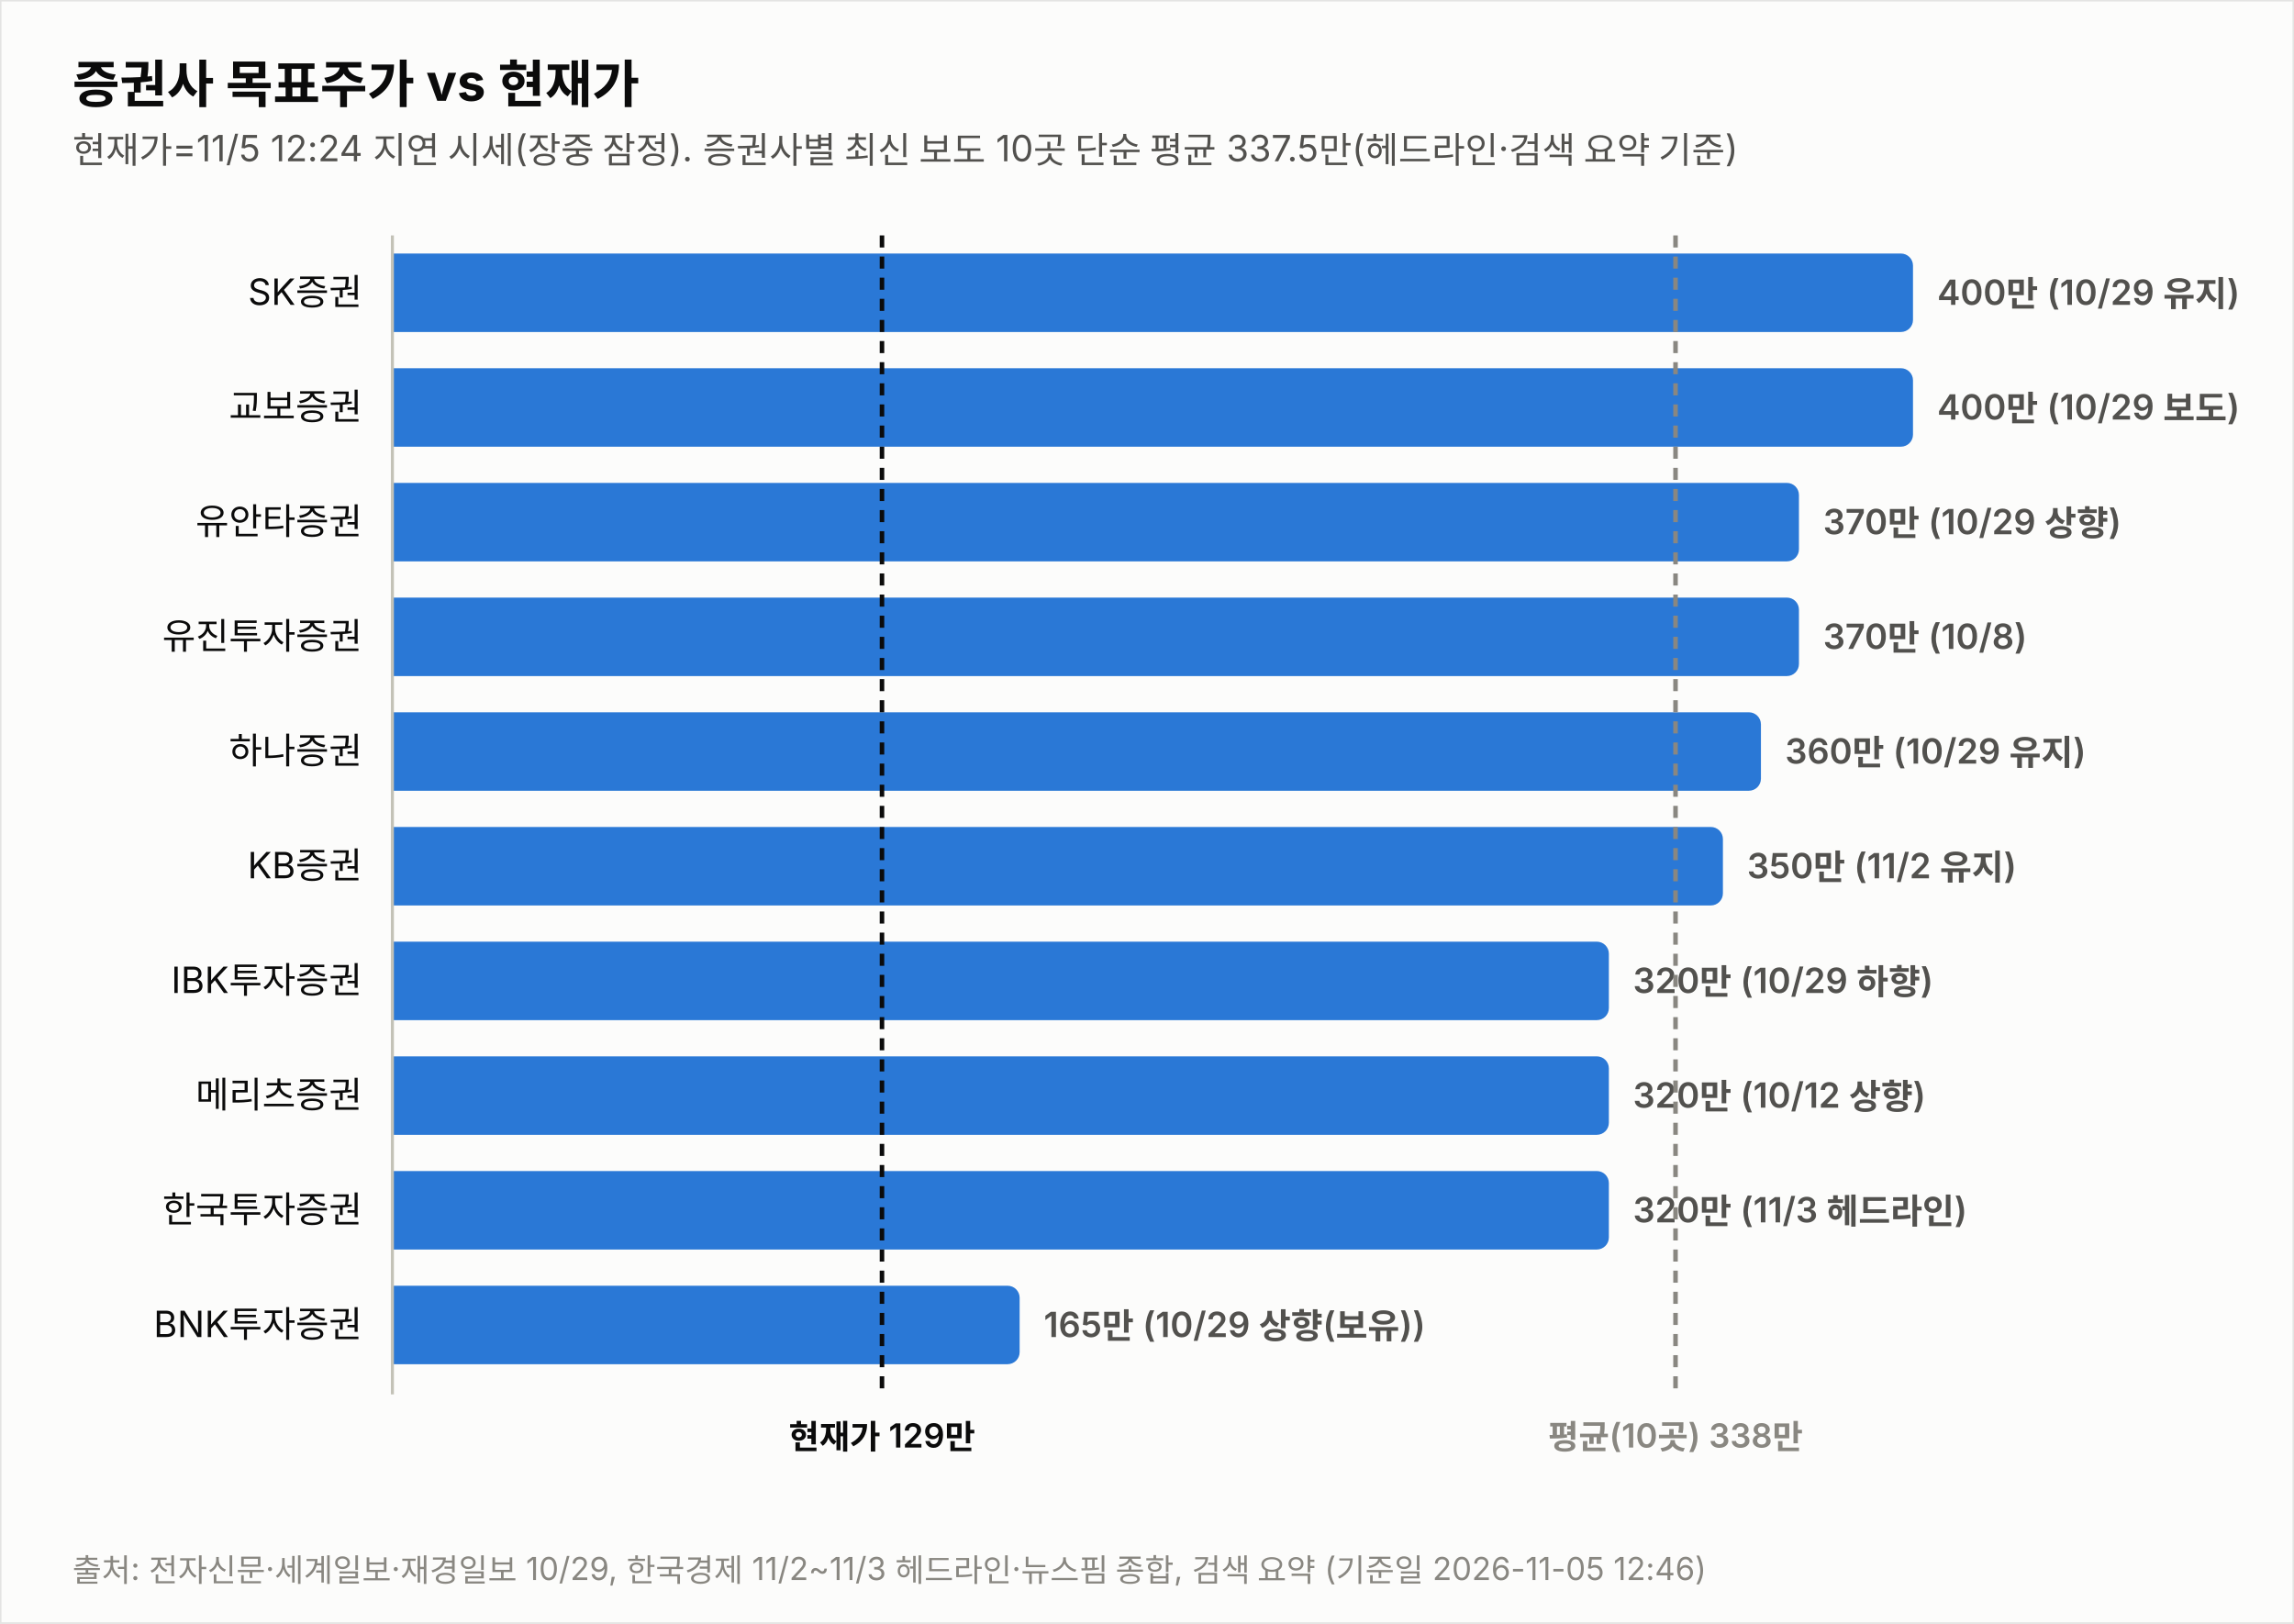
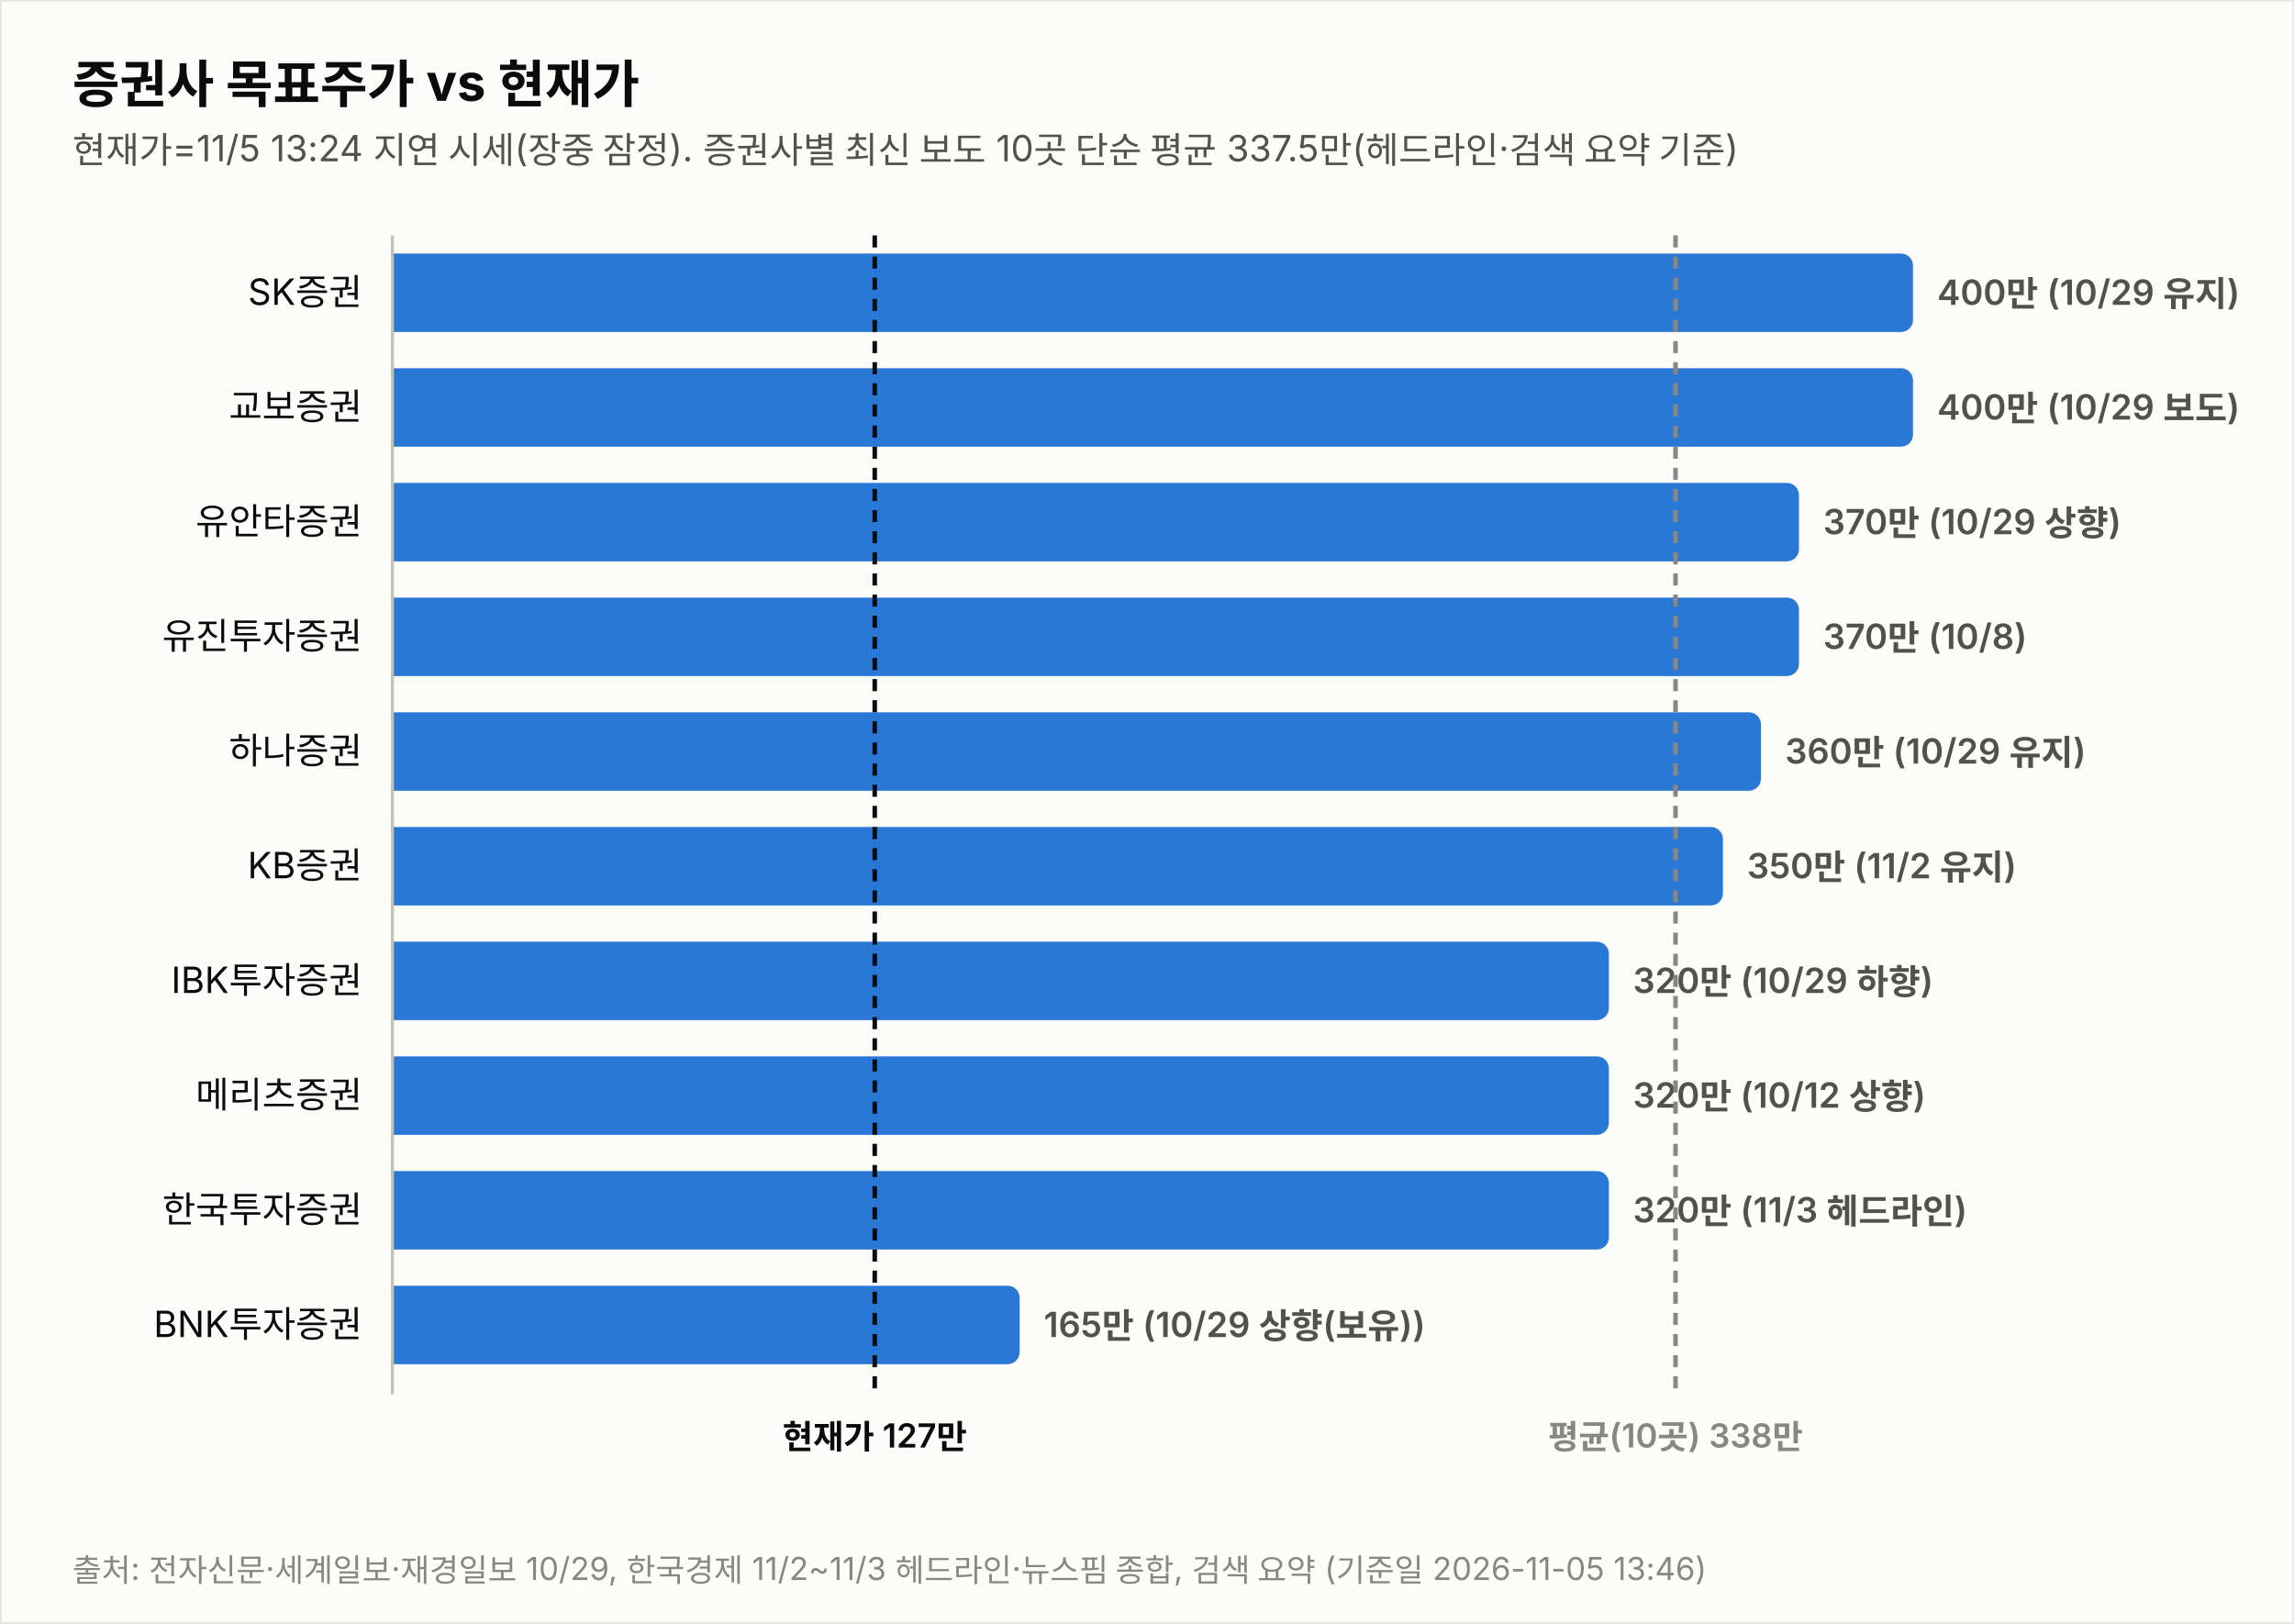
<svg xmlns="http://www.w3.org/2000/svg" width="760" height="538" viewBox="0 0 760 538" font-family="system-ui,-apple-system,&quot;Segoe UI&quot;,&quot;Malgun Gothic&quot;,&quot;Apple SD Gothic Neo&quot;,sans-serif">
  <rect width="760" height="538" fill="#fcfcfb" stroke="rgba(11,11,11,0.10)" />
  <text x="24" y="34" font-size="17" font-weight="700" fill="#0b0b0b">증권사 목표주가 vs 현재가</text>
-   <text x="24" y="54" font-size="12" fill="#52514e">현재가=11/5 12:24 지연 시세(장중 잠정). 증권사별 최신 보도 10곳 단순 평균 337.5만(헤드라인·검색 요약 기준)</text>
+   <text x="24" y="54" font-size="12" fill="#52514e">현재가=11/5 13:24 지연 시세(장중 잠정). 증권사별 최신 보도 10곳 단순 평균 337.5만(헤드라인·검색 요약 기준)</text>
  <text x="120" y="101.0" font-size="12" fill="#0b0b0b" text-anchor="end">SK증권</text>
  <path d="M130,84 h499.774 a4,4 0 0 1 4,4 v18 a4,4 0 0 1 -4,4 h-499.774 z" fill="#2a78d6" opacity="1.0" />
  <text x="641.8" y="101.0" font-size="11.5" font-weight="600" fill="#52514e" style="font-variant-numeric:tabular-nums">400만 (10/29 유지)</text>
  <text x="120" y="139.0" font-size="12" fill="#0b0b0b" text-anchor="end">교보증권</text>
  <path d="M130,122 h499.774 a4,4 0 0 1 4,4 v18 a4,4 0 0 1 -4,4 h-499.774 z" fill="#2a78d6" opacity="1.0" />
  <text x="641.8" y="139.0" font-size="11.5" font-weight="600" fill="#52514e" style="font-variant-numeric:tabular-nums">400만 (10/29 보도)</text>
  <text x="120" y="177.0" font-size="12" fill="#0b0b0b" text-anchor="end">유안타증권</text>
  <path d="M130,160 h461.991 a4,4 0 0 1 4,4 v18 a4,4 0 0 1 -4,4 h-461.991 z" fill="#2a78d6" opacity="1.0" />
  <text x="604.0" y="177.0" font-size="11.5" font-weight="600" fill="#52514e" style="font-variant-numeric:tabular-nums">370만 (10/29 상향)</text>
  <text x="120" y="215.0" font-size="12" fill="#0b0b0b" text-anchor="end">유진투자증권</text>
  <path d="M130,198 h461.991 a4,4 0 0 1 4,4 v18 a4,4 0 0 1 -4,4 h-461.991 z" fill="#2a78d6" opacity="1.0" />
  <text x="604.0" y="215.0" font-size="11.5" font-weight="600" fill="#52514e" style="font-variant-numeric:tabular-nums">370만 (10/8)</text>
  <text x="120" y="253.0" font-size="12" fill="#0b0b0b" text-anchor="end">하나증권</text>
  <path d="M130,236 h449.396 a4,4 0 0 1 4,4 v18 a4,4 0 0 1 -4,4 h-449.396 z" fill="#2a78d6" opacity="1.0" />
  <text x="591.4" y="253.0" font-size="11.5" font-weight="600" fill="#52514e" style="font-variant-numeric:tabular-nums">360만 (10/29 유지)</text>
  <text x="120" y="291.0" font-size="12" fill="#0b0b0b" text-anchor="end">KB증권</text>
  <path d="M130,274 h436.802 a4,4 0 0 1 4,4 v18 a4,4 0 0 1 -4,4 h-436.802 z" fill="#2a78d6" opacity="1.0" />
  <text x="578.8" y="291.0" font-size="11.5" font-weight="600" fill="#52514e" style="font-variant-numeric:tabular-nums">350만 (11/2 유지)</text>
  <text x="120" y="329.0" font-size="12" fill="#0b0b0b" text-anchor="end">IBK투자증권</text>
  <path d="M130,312 h399.019 a4,4 0 0 1 4,4 v18 a4,4 0 0 1 -4,4 h-399.019 z" fill="#2a78d6" opacity="1.0" />
  <text x="541.0" y="329.0" font-size="11.5" font-weight="600" fill="#52514e" style="font-variant-numeric:tabular-nums">320만 (10/29 하향)</text>
  <text x="120" y="367.0" font-size="12" fill="#0b0b0b" text-anchor="end">메리츠증권</text>
  <path d="M130,350 h399.019 a4,4 0 0 1 4,4 v18 a4,4 0 0 1 -4,4 h-399.019 z" fill="#2a78d6" opacity="1.0" />
  <text x="541.0" y="367.0" font-size="11.5" font-weight="600" fill="#52514e" style="font-variant-numeric:tabular-nums">320만 (10/12 상향)</text>
  <text x="120" y="405.0" font-size="12" fill="#0b0b0b" text-anchor="end">한국투자증권</text>
  <path d="M130,388 h399.019 a4,4 0 0 1 4,4 v18 a4,4 0 0 1 -4,4 h-399.019 z" fill="#2a78d6" opacity="1.0" />
  <text x="541.0" y="405.0" font-size="11.5" font-weight="600" fill="#52514e" style="font-variant-numeric:tabular-nums">320만 (11/3 헤드라인)</text>
  <text x="120" y="443.0" font-size="12" fill="#0b0b0b" text-anchor="end">BNK투자증권</text>
  <path d="M130,426 h203.807 a4,4 0 0 1 4,4 v18 a4,4 0 0 1 -4,4 h-203.807 z" fill="#2a78d6" opacity="1.0" />
  <text x="345.8" y="443.0" font-size="11.5" font-weight="600" fill="#52514e" style="font-variant-numeric:tabular-nums">165만 (10/29 상향(보유))</text>
  <line x1="130" y1="78" x2="130" y2="462" stroke="#c3c2b7" stroke-width="1" />
-   <line x1="292.2" y1="78" x2="292.2" y2="462" stroke="#0b0b0b" stroke-width="1.5" stroke-dasharray="4 3" />
-   <text x="292.2" y="480" font-size="11" font-weight="600" fill="#0b0b0b" text-anchor="middle">현재가 129만</text>
+   <line x1="289.8" y1="78" x2="289.8" y2="462" stroke="#0b0b0b" stroke-width="1.5" stroke-dasharray="4 3" />
+   <text x="289.8" y="480" font-size="11" font-weight="600" fill="#0b0b0b" text-anchor="middle">현재가 127만</text>
  <line x1="555.1" y1="78" x2="555.1" y2="462" stroke="#898781" stroke-width="1.5" stroke-dasharray="4 3" />
  <text x="555.1" y="480" font-size="11" font-weight="600" fill="#898781" text-anchor="middle">평균(10곳) 338만</text>
-   <text x="24" y="524" font-size="10.5" fill="#898781">출처: 전자신문·세계일보·재경일보 10/29, 한국경제 11/2~11/3 헤드라인·뉴스핌 종합, 검색 요약 (기준일 2026-11-05 12:46)</text>
+   <text x="24" y="524" font-size="10.5" fill="#898781">출처: 전자신문·세계일보·재경일보 10/29, 한국경제 11/2~11/3 헤드라인·뉴스핌 종합, 검색 요약 (기준일 2026-11-05 13:46)</text>
</svg>
